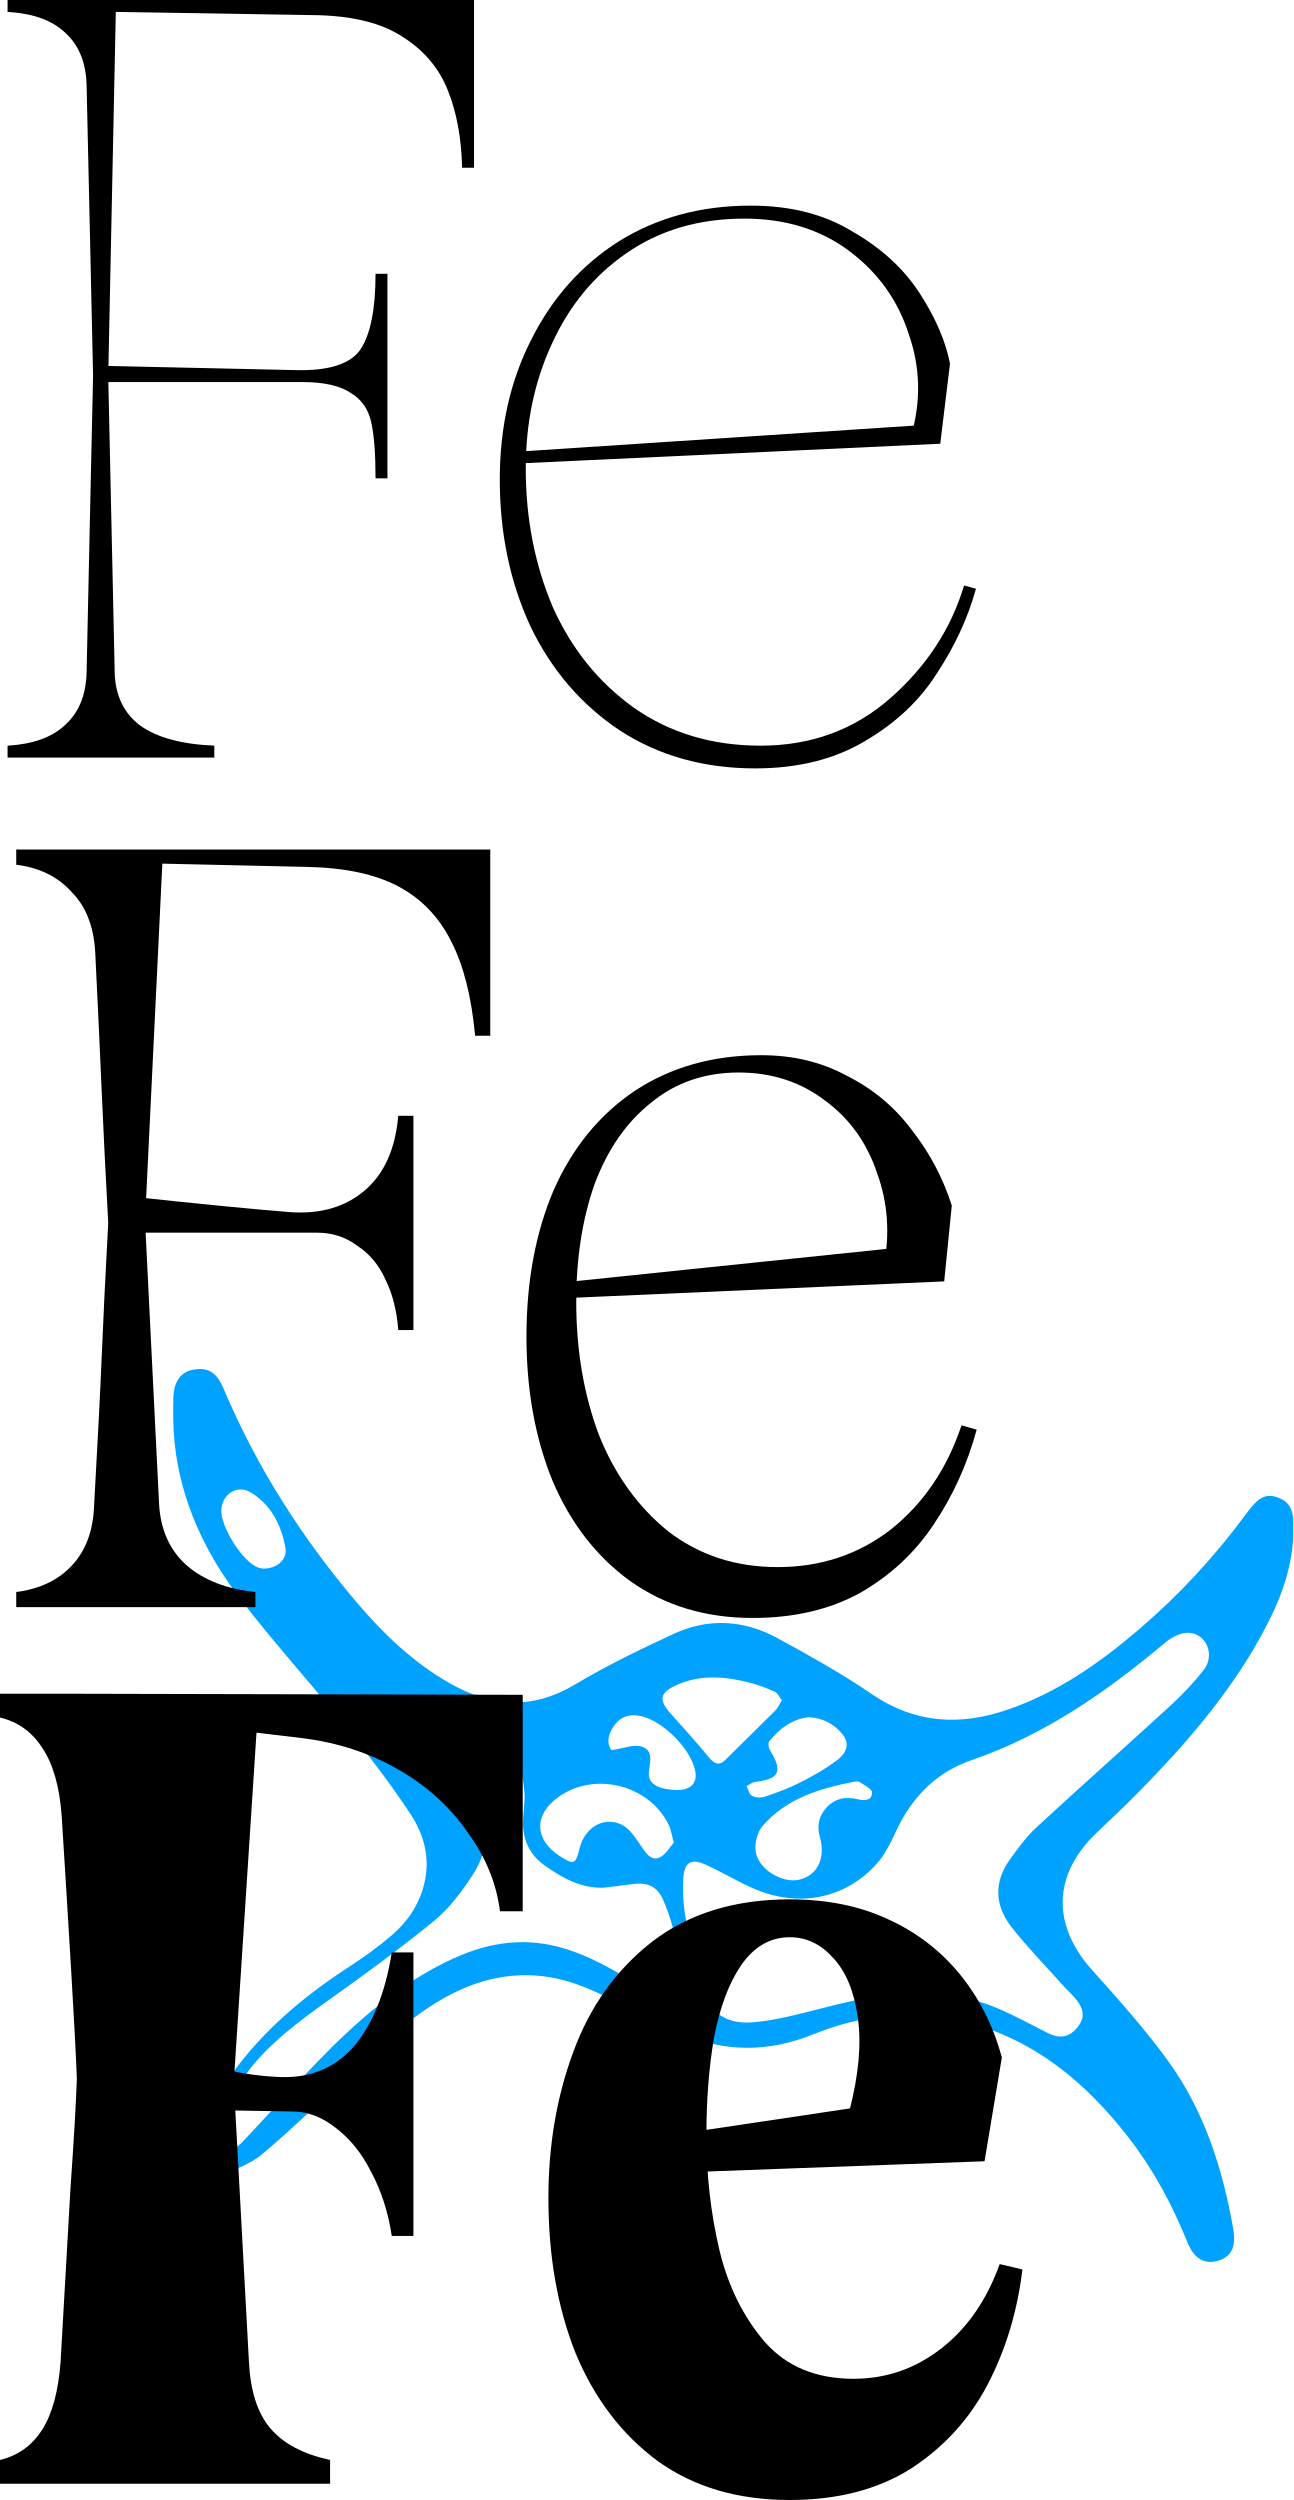
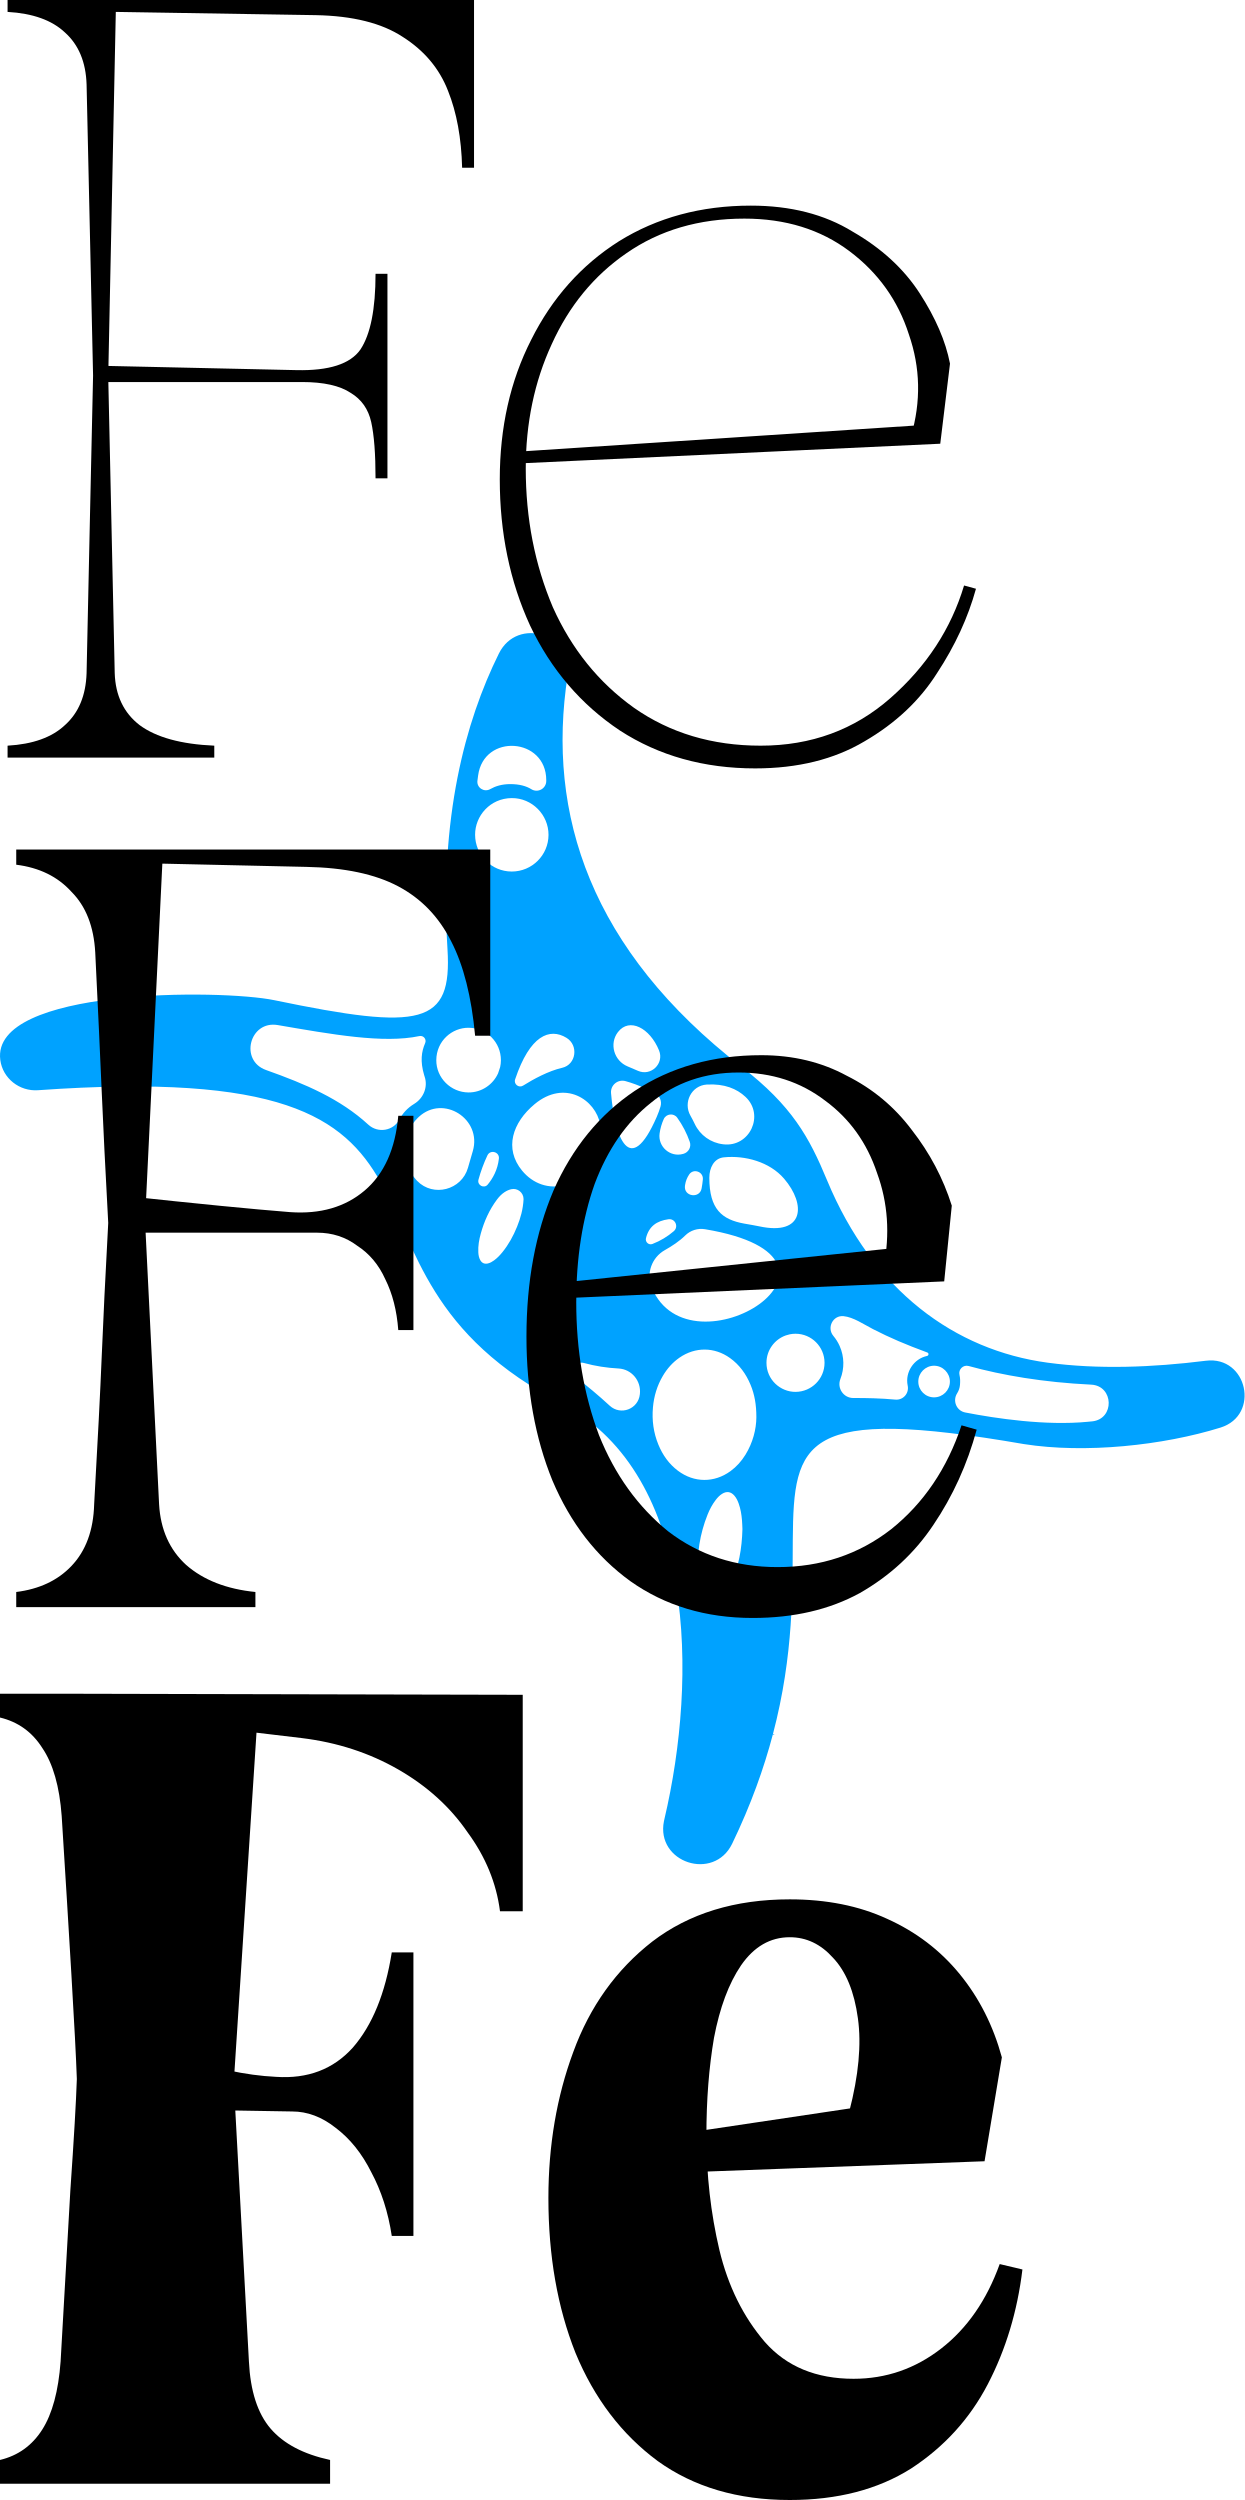
- <svg xmlns="http://www.w3.org/2000/svg" width="478" height="924" viewBox="0 0 478 924" fill="none">
-   <path d="M477.991 566.966C477.614 581.119 472.21 593.685 465.462 605.766C453.687 626.753 438.094 644.753 421.372 661.812C416.103 667.193 410.618 672.333 405.188 677.526C389.084 692.916 388.707 711.509 403.655 728.137C413.387 739.007 423.173 749.931 431.722 761.716C445.057 780.093 451.832 801.376 455.757 823.574C456.94 830.328 455.193 833.826 450.81 835.359C445.514 837.216 441.401 835.037 438.901 828.821C433.336 815.018 426.372 801.995 417.232 790.183C401.343 769.654 382.228 753.698 356.419 747.16C337.17 742.29 318.512 744.657 300.338 751.976C283.966 758.568 267.727 758.595 251.597 751.519C245.521 748.855 239.606 745.814 233.665 742.828C223.691 737.85 213.905 732.415 202.694 730.693C183.472 727.733 167.18 735.025 152.474 746.191C143.79 752.783 136.02 760.613 127.928 767.985C117.605 777.376 107.657 787.17 96.957 796.13C92.817 799.601 87.333 801.753 82.144 803.529C76.041 805.601 72.761 802.668 72.654 796.184C72.546 788.999 75.53 782.811 78.999 776.838C91.123 755.877 108.571 740.245 128.627 727.195C134.192 723.59 139.65 719.688 144.677 715.383C150.646 710.298 154.947 703.975 156.829 696.118C159.06 686.862 156.775 678.252 151.963 670.853C144.462 659.391 136.047 648.493 127.471 637.811C114.701 621.91 100.882 606.815 88.543 590.59C75.853 573.908 66.927 555.101 64.588 533.791C63.97 528.06 63.916 522.194 64.078 516.436C64.266 510.274 67.169 506.803 71.847 506.158C77.036 505.404 80.128 507.288 82.601 513.18C94.914 542.32 111.717 568.635 132.176 592.635C141.989 604.124 152.85 614.51 166.077 622.044C181.348 630.762 196.484 632.161 212.345 622.69C224.094 615.667 236.488 609.667 248.908 603.909C261.759 597.936 274.932 598.662 287.326 605.443C299.182 611.9 311.038 618.493 322.168 626.107C338.138 637.031 354.779 637.946 372.415 631.892C390.804 625.596 406.397 614.672 420.996 602.187C435.916 589.433 449.144 575.065 460.758 559.271C465.194 553.244 467.882 551.926 472.237 553.459C477.991 555.477 478.125 560.159 477.964 565.056C477.964 565.702 477.964 566.348 477.964 566.993L477.991 566.966ZM338.487 737.07C348.65 736.585 358.839 738.146 368.437 742.155C374.943 744.873 381.126 748.344 387.444 751.492C391.611 753.564 395.025 752.998 397.875 749.716C400.832 746.326 400.94 743.124 397.956 739.249C396.531 737.393 394.703 735.832 393.116 734.056C386.664 726.845 379.889 719.903 373.921 712.343C367.711 704.459 367.173 695.741 373.222 687.32C376.206 683.149 379.298 678.898 383.035 675.427C399.434 660.278 416.183 645.453 432.637 630.358C437.046 626.295 441.24 621.91 444.923 617.174C449.09 611.82 446.052 603.936 439.492 603.479C436.562 603.263 432.905 605.174 430.513 607.219C408.844 625.434 385.938 641.336 358.839 650.646C345.639 655.193 336.605 664.772 330.825 677.552C328.997 681.588 326.846 685.759 323.889 689.015C312.436 701.688 295.472 705.132 279.1 698.244C272.997 695.661 267.27 692.163 261.248 689.364C255.576 686.728 252.968 688.019 252.565 694.154C252.242 699.239 252.565 704.513 253.532 709.544C255.226 718.558 256.974 727.679 259.931 736.343C262.592 744.2 269.152 748.101 277.621 747.483C282.299 747.16 286.977 746.326 291.547 745.276C306.979 741.778 322.088 736.451 338.514 737.043L338.487 737.07ZM223.583 697.679C215.061 698.109 208.205 694.288 201.565 689.66C195.301 685.302 192.881 679.274 193.365 671.848C193.58 668.646 194.064 665.391 193.795 662.216C192.585 646.906 185.649 635.336 171.347 628.744C167.18 626.834 163.738 627.991 161.023 631.327C158.281 634.717 158.308 638.457 160.727 642.063C161.561 643.3 162.77 644.269 163.658 645.48C167.502 650.646 171.696 655.57 175.03 661.059C181.536 671.768 181.348 682.88 174.519 693.266C170.54 699.293 166.023 705.374 160.485 709.921C147.876 720.226 134.676 729.832 121.395 739.303C110.319 747.187 99.377 755.286 91.204 766.183C86.123 772.963 82.225 780.685 78.461 788.327C77.493 790.318 78.945 793.493 79.294 796.13C81.794 795.43 84.429 795 86.741 793.896C88.408 793.116 89.752 791.502 91.07 790.103C97.844 782.892 104.539 775.627 111.287 768.389C125.831 752.783 141.128 738.065 160.001 727.652C169.841 722.244 180.138 718.181 191.617 717.832C204.576 717.455 215.948 722.137 226.917 728.298C232.912 731.662 238.665 735.402 244.768 738.55C249.473 740.998 251.946 739.599 251.785 734.379C251.435 723.401 249.58 712.585 245.198 702.414C242.886 697.006 239.203 695.553 233.073 696.441C229.901 696.898 226.702 697.248 223.502 697.652L223.583 697.679ZM288.966 628.421C287.998 627.183 287.434 625.757 286.439 625.3C283.535 623.981 280.524 622.825 277.46 622.017C268.399 619.65 259.286 618.762 250.387 622.636C243.72 625.569 243.263 628.233 248.075 633.56C252.807 638.807 257.511 644.108 262.028 649.543C264.071 651.991 265.738 652.825 268.292 650.269C274.341 644.188 280.524 638.269 286.573 632.188C287.568 631.192 288.133 629.766 288.966 628.421ZM249.07 681.05C248.182 677.983 247.94 676.019 247.107 674.351C239.794 659.552 219.604 654.601 206.296 664.234C197.183 670.826 197.478 679.947 206.969 686.055C212.13 689.364 212.776 689.095 214.254 683.041C216.109 675.481 223.153 671.149 229.847 674.431C232.912 675.938 235.09 679.651 237.214 682.692C238.907 685.14 240.735 687.831 243.693 686.566C245.978 685.598 247.483 682.772 249.043 681.05H249.07ZM315.689 658.503C302.973 661.005 290.66 664.691 281.815 674.916C279.879 677.149 278.858 681.266 279.288 684.252C280.202 690.871 289.154 696.226 295.418 694.719C302.059 693.131 305.258 686.916 303.027 678.979C301.871 674.808 302.623 671.31 305.339 668.243C308.457 664.691 312.517 663.884 317.033 665.014C319.561 665.633 322.357 665.525 322.303 662.458C322.303 661.113 319.319 659.767 317.598 658.583C317.168 658.287 316.334 658.53 315.689 658.53V658.503ZM299.048 634.663C292.918 635.282 288.186 638.753 284.342 643.569C283.831 644.215 284.046 645.991 284.584 646.852C289.396 654.763 288.106 657.534 279.073 658.583C277.97 658.718 276.976 659.633 275.927 660.171C276.572 661.409 276.922 663.238 277.943 663.749C279.288 664.422 281.304 664.557 282.756 664.045C287.192 662.539 291.628 660.897 295.768 658.799C300.5 656.377 305.204 653.74 309.425 650.538C313.377 647.552 313.861 644.081 311.468 641.094C308.404 637.273 304.371 635.013 299.075 634.69L299.048 634.663ZM226.03 646.852C230.6 646.179 234.176 644.646 237.052 645.507C241.488 646.798 240.332 650.915 239.848 654.709C239.337 658.799 242.456 660.574 246.247 661.22C252.108 662.216 255.844 661.22 256.893 657.938C257.189 656.969 257.189 655.812 257 654.79C255.549 646.529 244.929 635.874 236.649 634.206C232.966 633.48 229.713 634.287 227.401 637.246C224.874 640.502 223.933 644.108 226.003 646.825L226.03 646.852ZM97.226 579.747C102.2 579.882 106.232 576.465 105.507 572.24C104.055 563.792 100.318 556.285 92.763 551.63C87.817 548.589 82.171 552.087 81.794 557.926C81.391 564.114 89.645 577.218 95.317 579.317C96.097 579.613 96.957 579.693 97.226 579.774V579.747Z" fill="#00A2FF" />
+ <svg xmlns="http://www.w3.org/2000/svg" width="460" height="924" viewBox="0 0 460 924" fill="none">
+   <path d="M445.699 502.93C425.801 505.418 405.906 506.163 387.212 503.646C352.96 499.031 322.652 477.139 305.681 436.231C299.044 420.229 292.723 408.737 274.07 394.292C218.459 351.218 201.839 301.083 209.802 249.673C212.172 234.384 191.254 227.694 184.386 241.554C171.859 266.833 162.41 302.377 165.393 350.816C167.12 378.868 155.918 380.991 101.395 369.671C81.77 365.597 -3.4 365.078 0.105 391.767C1 398.582 7.203 403.431 14.053 402.945C193.186 390.244 107.734 467.492 208.593 519.238C257.03 545.756 257.906 619.905 245.565 672.338C245.507 672.59 245.448 672.846 245.397 673.102C242.315 688.406 263.832 695.476 270.612 681.419C277.567 667.003 282.347 653.542 285.64 641.063C285.742 641.315 285.991 641.15 286.217 641.132C286.129 640.902 285.863 641.012 285.655 641.004C293.479 611.314 292.866 587.186 293.015 568.974C293.315 532.276 296.707 519.581 378.412 533.73C401.06 537.311 429.886 534.234 451.092 527.639C465.85 523.049 461.034 501.011 445.699 502.93ZM289.788 435.621C298.039 445.238 297.251 456.855 280.605 453.252C279.24 452.956 277.315 452.645 275.114 452.251C266.818 450.767 262.167 446.923 262.167 435.306C262.167 431.623 263.872 428.119 267.534 427.75C275.344 426.964 284.457 429.412 289.784 435.621H289.788ZM261.192 400.855C261.228 400.855 261.265 400.852 261.302 400.848C267.764 400.486 272.317 402.401 275.519 405.39C282.697 412.088 277.107 424.095 267.359 422.937C267.33 422.937 267.304 422.93 267.275 422.926C262.7 422.396 258.735 419.575 256.774 415.402C256.288 414.372 255.763 413.356 255.2 412.369C252.396 407.466 255.558 401.228 261.188 400.855H261.192ZM259.775 435.928C259.669 437.042 259.516 438.146 259.315 439.238C258.603 443.101 252.743 442.289 253.152 438.383C253.167 438.23 253.189 438.076 253.214 437.923C253.433 436.509 253.952 435.233 254.711 434.1C256.31 431.711 260.046 433.066 259.775 435.931V435.928ZM250.312 413.111C252.29 415.863 253.831 418.874 254.938 422.016C255.595 423.884 254.507 425.908 252.601 426.449C252.561 426.46 252.52 426.471 252.48 426.482C247.727 427.852 243.101 423.821 243.787 418.918C244.046 417.05 244.576 415.271 245.309 413.63C246.222 411.591 249.012 411.295 250.315 413.111H250.312ZM228.408 381.437C232.596 376.007 240.165 379.855 243.586 388.252C245.565 393.112 240.567 397.903 235.773 395.769C234.466 395.188 233.169 394.636 231.961 394.139C226.93 392.067 225.082 385.745 228.405 381.434L228.408 381.437ZM209.378 383.582C213.924 386.359 212.964 393.478 207.772 394.662C202.682 395.824 197.114 398.878 193.335 401.243C191.754 402.233 189.797 400.702 190.389 398.933C195.844 382.625 203.164 379.782 209.378 383.582ZM176.463 288.531C176.544 287.895 176.628 287.26 176.708 286.635C178.793 270.973 201.879 272.548 201.897 288.349C201.897 288.44 201.897 288.528 201.897 288.619C201.905 291.465 198.794 293.19 196.377 291.688C194.515 290.53 192.01 289.806 188.592 289.806C185.504 289.806 183.086 290.567 181.206 291.645C178.924 292.956 176.127 291.144 176.456 288.531H176.463ZM189.162 294.977C196.632 294.926 202.773 301.145 202.733 308.607C202.697 316.08 196.625 322.12 189.151 322.12C181.63 322.12 175.613 316.043 175.594 308.508C175.58 301.62 181.071 295.032 189.158 294.973L189.162 294.977ZM173.232 379.866C179.848 379.881 185.149 385.227 185.135 391.873C185.135 392.739 185.036 393.587 184.854 394.402C184.572 395.162 184.317 395.933 184.087 396.712C182.21 400.874 178.015 403.79 173.177 403.771C166.623 403.749 161.212 398.374 161.256 391.819C161.307 384.686 167.102 379.797 173.228 379.862L173.232 379.866ZM136.133 415.676C125.749 406.143 112.919 400.662 98.336 395.484C88.401 391.957 92.268 377.089 102.659 378.868C122.685 382.3 141.682 385.756 155.009 382.932C156.535 382.61 157.755 384.134 157.127 385.563C157.119 385.581 157.112 385.596 157.105 385.614C155.809 388.621 155.214 392.199 156.791 397.446C156.835 397.592 156.882 397.738 156.93 397.877C158.251 401.71 156.546 405.887 153.081 407.992C150.489 409.567 148.762 411.584 147.637 413.732C145.392 418.011 139.692 418.943 136.133 415.676ZM154.191 436.468C154.045 436.319 153.899 436.161 153.757 436.004C153.1 435.277 152.526 434.499 152.022 433.691C151.935 433.545 151.847 433.399 151.756 433.249C148.086 426.898 149.003 418.549 154.37 413.214C154.513 413.075 154.655 412.936 154.797 412.801C163.859 404.425 178.212 413.579 174.755 425.429C174.072 427.772 173.411 430.041 172.951 431.645C170.592 439.845 160.143 442.574 154.191 436.468ZM176.839 436.008C177.679 432.924 178.793 429.92 180.147 427.033C181.21 424.775 184.656 425.722 184.394 428.206C184.394 428.232 184.386 428.261 184.386 428.287C183.923 432.394 182.123 435.566 180.264 437.813C178.913 439.446 176.284 438.054 176.843 436.008H176.839ZM193.507 443.207C193.328 446.93 192.393 450.204 191.108 453.387C189.739 456.774 188.001 459.961 185.69 462.811C184.781 463.933 183.787 464.978 182.612 465.833C181.911 466.344 181.166 466.779 180.308 466.98C179.118 467.258 178.157 466.86 177.54 465.804C177.011 464.901 176.839 463.893 176.785 462.869C176.657 460.494 177.069 458.185 177.701 455.908C178.957 451.381 180.859 447.138 183.671 443.364C185.482 440.934 187.366 439.903 188.961 439.534C191.283 438.997 193.507 440.795 193.503 443.181V443.21L193.507 443.207ZM192.981 432.69C186.215 424.494 189.418 414.902 197.585 408.101C208.718 398.831 220.186 406.399 221.851 415.651C223.614 425.451 219.196 435.083 209.21 437.904C202.81 439.713 196.921 437.462 192.981 432.686V432.69ZM236.503 515.204C236.499 515.237 236.496 515.273 236.492 515.306C235.926 520.798 229.398 523.294 225.345 519.545C221.157 515.671 216.976 512.266 213.059 509.098C210.485 507.015 212.584 502.875 215.779 503.752C219.97 504.899 224.271 505.568 228.624 505.798C233.469 506.054 237.021 510.377 236.503 515.204ZM225.838 404.012C225.593 401.064 228.343 398.794 231.194 399.584C233.629 400.26 236.087 401.166 238.548 402.313C239.807 402.836 241.008 403.417 242.155 404.053C243.889 405.014 244.692 407.06 244.13 408.964C243.758 410.221 243.298 411.496 242.735 412.79C232.775 435.664 227.196 420.368 225.838 404.012ZM238.748 457.629C239.829 453.244 242.735 451.235 247.044 450.635C249.545 450.288 250.943 453.402 249.03 455.05C246.744 457.015 244.108 458.627 241.133 459.774C239.767 460.301 238.398 459.051 238.748 457.629ZM245.744 462.033C248.34 460.575 251.155 458.722 253.265 456.628C255.182 454.728 257.906 453.873 260.568 454.319C260.586 454.319 260.604 454.326 260.619 454.326C326.252 465.347 255.065 509.883 240.902 475.915C238.741 470.733 240.851 464.78 245.74 462.033H245.744ZM270.221 585.323C269.382 587.194 268.388 588.988 266.957 590.479C266.399 591.063 265.756 591.6 265.066 592.013C263.583 592.89 262.134 592.624 260.955 591.363C260.228 590.581 259.746 589.649 259.359 588.663C258.541 586.576 258.147 584.387 258.001 582.173C257.493 574.452 258.643 566.975 261.524 559.788C262.298 557.858 263.262 556.024 264.536 554.369C265.197 553.506 265.935 552.721 266.862 552.136C268.575 551.054 270.145 551.288 271.455 552.827C272.186 553.682 272.653 554.687 273.029 555.739C273.73 557.705 274.062 559.751 274.234 561.819C274.332 563.011 274.358 564.209 274.402 565.159C274.219 572.303 273.058 578.99 270.221 585.326V585.323ZM275.486 537.717C274.037 540.063 272.233 542.094 269.999 543.724C263.985 548.113 256.519 548.065 250.571 543.589C247.23 541.075 244.915 537.775 243.338 533.942C241.52 529.521 240.91 524.913 241.33 520.159C241.698 516.019 242.867 512.131 244.977 508.546C246.558 505.86 248.574 503.562 251.148 501.782C256.953 497.766 264.044 497.81 269.79 501.914C273.325 504.439 275.749 507.833 277.403 511.813C278.878 515.365 279.554 519.077 279.554 523.831C279.521 528.216 278.287 533.186 275.49 537.72L275.486 537.717ZM294.071 514.44C288.43 514.488 283.281 509.927 283.289 503.671C283.292 499.009 286.272 495.055 290.416 493.575C290.92 493.432 291.427 493.294 291.935 493.155C292.603 493.023 293.297 492.95 294.001 492.95C299.931 492.939 304.747 497.755 304.75 503.693C304.75 509.613 299.971 514.389 294.071 514.44ZM335.467 512.032C335.475 512.065 335.482 512.094 335.486 512.127C336.077 514.966 333.806 517.561 330.922 517.294C325.606 516.801 320.038 516.68 315.404 516.706C311.764 516.724 309.281 513.059 310.61 509.668C312.111 505.838 312.107 501.45 310.326 497.459C309.719 496.104 308.942 494.869 308.025 493.776C305.477 490.736 307.828 486.069 311.771 486.453C315.419 486.808 319.209 489.471 322.692 491.258C328.965 494.478 334.686 496.908 342.737 499.886C343.369 500.12 343.288 501.018 342.631 501.161C342.62 501.161 342.609 501.165 342.598 501.168C337.728 502.235 334.496 507.157 335.464 512.032H335.467ZM345.245 516.464C342.029 516.472 339.418 513.881 339.403 510.665C339.389 507.431 342.003 504.782 345.227 504.771C348.429 504.764 351.091 507.431 351.083 510.643C351.076 513.844 348.458 516.453 345.249 516.461L345.245 516.464ZM403.653 525.333C403.112 525.388 402.568 525.443 402.017 525.494C386.496 526.996 368.204 524.281 356.739 522.052C353.519 521.427 351.989 517.754 353.749 514.981C354.337 514.053 354.716 513.004 354.808 511.864C354.906 510.647 354.924 509.405 354.625 508.173C354.132 506.141 355.994 504.322 358.006 504.877C370.486 508.305 385.481 510.906 403.284 511.765C411.715 512.171 412.047 524.489 403.649 525.34L403.653 525.333Z" fill="#00A2FF" />
  <path d="M35.6 280H2.8V275.6C12.133 275.067 19.2 272.533 24 268C29.067 263.467 31.733 257.067 32 248.8C32.533 223.733 32.933 205.2 33.2 193.2C33.467 181.2 33.867 163.067 34.4 138.8C33.867 114.533 33.467 96.533 33.2 84.8C32.933 72.8 32.533 54.933 32 31.2C31.733 22.933 29.067 16.533 24 12C19.2 7.467 12.133 4.933 2.8 4.4V0H35.6H175.2V62H170.8C170.533 51.067 168.8 41.6 165.6 33.6C162.4 25.333 156.8 18.667 148.8 13.6C141.067 8.533 130.4 5.867 116.8 5.6L42.8 4.4L40 139.2L42.4 248.8C42.667 257.067 45.733 263.467 51.6 268C57.733 272.533 66.933 275.067 79.2 275.6V280H38.8H35.6ZM138.8 176.8C138.8 167.733 138.267 160.8 137.2 156C136.133 151.2 133.6 147.6 129.6 145.2C125.6 142.533 119.6 141.2 111.6 141.2H37.2L37.6 135.2C61.6 135.733 85.6 136.267 109.6 136.8C121.6 137.067 129.467 134.533 133.2 129.2C136.933 123.6 138.8 114.267 138.8 101.2H143.2V176.8H138.8Z" fill="black" />
  <path d="M279.119 284C260.185 284 243.519 279.333 229.119 270C214.719 260.4 203.652 247.467 195.919 231.2C188.452 214.933 184.719 196.933 184.719 177.2C184.719 158 188.585 140.8 196.319 125.6C204.052 110.133 214.852 98 228.719 89.2C242.852 80.4 259.119 76 277.519 76C292.185 76 304.719 79.2 315.119 85.6C325.785 91.733 334.052 99.333 339.919 108.4C345.785 117.467 349.519 126.133 351.119 134.4L347.519 164L193.519 171.2V166.8L345.519 156.8L336.719 161.2C340.452 148.4 340.185 135.867 335.919 123.6C331.919 111.067 324.585 100.8 313.919 92.8C303.252 84.8 290.319 80.8 275.119 80.8C258.319 80.8 243.785 85.067 231.519 93.6C219.519 101.867 210.319 113.067 203.919 127.2C197.519 141.067 194.319 156.4 194.319 173.2C194.319 191.6 197.652 208.667 204.319 224.4C211.252 239.867 221.252 252.267 234.319 261.6C247.652 270.933 263.252 275.6 281.119 275.6C299.785 275.6 315.785 269.733 329.119 258C342.452 246.267 351.519 232.4 356.319 216.4L360.719 217.6C357.785 228.267 352.985 238.667 346.319 248.8C339.919 258.933 330.985 267.333 319.519 274C308.319 280.667 294.852 284 279.119 284Z" fill="black" />
  <path d="M37.2 594H6V588.4C14.533 587.333 21.333 584.133 26.4 578.8C31.733 573.2 34.533 565.6 34.8 556C36.133 532.533 37.067 514.267 37.6 501.2C38.133 488.133 38.933 471.733 40 452C38.933 432.267 38.133 416.133 37.6 403.6C37.067 391.067 36.267 373.867 35.2 352C34.667 342.4 31.733 334.933 26.4 329.6C21.333 324 14.533 320.667 6 319.6V314H37.2H181.2V382.8H175.6C174.267 368.4 171.333 356.8 166.8 348C162.267 338.933 155.733 332.133 147.2 327.6C138.667 323.067 127.333 320.667 113.2 320.4L60 319.2L53.6 451.2L58.8 556C59.333 565.333 62.667 572.8 68.8 578.4C75.2 584 83.733 587.333 94.4 588.4V594H56.4H37.2ZM147.2 491.6C146.667 484.4 145.067 478.133 142.4 472.8C140 467.467 136.533 463.333 132 460.4C127.733 457.2 122.8 455.6 117.2 455.6H45.6L46 442C73.2 444.933 93.6 446.933 107.2 448C118.4 448.8 127.6 446.133 134.8 440C142 433.867 146.133 424.667 147.2 412.4H152.8V491.6H147.2Z" fill="black" />
  <path d="M278.178 598C260.845 598 245.778 593.467 232.978 584.4C220.445 575.333 210.845 562.933 204.178 547.2C197.778 531.467 194.578 513.733 194.578 494C194.578 473.733 197.911 455.733 204.578 440C211.511 424.267 221.511 412 234.578 403.2C247.911 394.4 263.511 390 281.378 390C293.111 390 303.645 392.533 312.978 397.6C322.578 402.4 330.578 409.067 336.978 417.6C343.645 426.133 348.578 435.467 351.778 445.6L348.978 473.6L204.178 480V474.4L342.978 460L326.578 468.4C328.978 456.133 328.178 444.533 324.178 433.6C320.445 422.4 314.045 413.467 304.978 406.8C295.911 399.867 285.245 396.4 272.978 396.4C260.445 396.4 249.645 400.133 240.578 407.6C231.511 414.8 224.578 424.8 219.778 437.6C215.245 450.4 212.978 464.933 212.978 481.2C212.978 499.067 215.778 515.467 221.378 530.4C227.245 545.067 235.778 556.933 246.978 566C258.445 574.8 271.911 579.2 287.378 579.2C303.378 579.2 317.378 574.533 329.378 565.2C341.378 555.6 350.045 542.8 355.378 526.8L360.978 528.4C357.511 541.2 352.178 552.933 344.978 563.6C338.045 574 328.978 582.4 317.778 588.8C306.578 594.933 293.378 598 278.178 598Z" fill="black" />
  <path d="M24 918H0V909.2C6.667 907.6 11.867 903.867 15.6 898C19.333 892.133 21.6 883.733 22.4 872.8C23.733 849.6 24.933 828.533 26 809.6C27.333 790.4 28.133 776.667 28.4 768.4C28.133 760.667 27.467 747.867 26.4 730C25.333 711.867 24.133 692.267 22.8 671.2C22 660.267 19.6 651.867 15.6 646C11.867 640.133 6.667 636.4 0 634.8V626H24L193.2 626.4V706.4H184.8C183.467 696 179.467 686.267 172.8 677.2C166.4 667.867 157.867 660.133 147.2 654C136.533 647.867 124.667 644 111.6 642.4L94.8 640.4L86.4 769.6L92 872.8C92.533 883.733 95.2 892 100 897.6C104.8 903.2 112.133 907.067 122 909.2V918H90H24ZM144.8 826.4C143.467 817.6 140.933 809.733 137.2 802.8C133.733 795.867 129.333 790.4 124 786.4C118.933 782.4 113.6 780.4 108 780.4L84.4 780V765.2C90.533 766.533 96.4 767.333 102 767.6C113.733 768.4 123.2 764.8 130.4 756.8C137.6 748.533 142.4 736.8 144.8 721.6H152.8V826.4H144.8Z" fill="black" />
-   <path d="M291.888 924C272.688 924 256.421 919.2 243.087 909.6C229.754 899.733 219.621 886.4 212.688 869.6C206.021 852.8 202.688 833.733 202.688 812.4C202.688 792.933 205.754 774.933 211.887 758.4C218.021 741.6 227.754 728 241.087 717.6C254.687 707.2 271.621 702 291.888 702C305.488 702 317.488 704.4 327.888 709.2C338.554 714 347.487 720.8 354.688 729.6C361.887 738.4 367.087 748.667 370.288 760.4L363.888 798.8L234.288 803.6V791.2L330.688 776.8L313.888 780.4C317.354 767.067 318.421 755.6 317.087 746C315.754 736.133 312.688 728.667 307.888 723.6C303.354 718.533 298.021 716 291.888 716C284.688 716 278.688 719.467 273.888 726.4C269.354 733.067 266.021 742 263.888 753.2C262.021 764.133 261.087 776.133 261.087 789.2C261.087 803.867 262.688 818 265.888 831.6C269.088 844.933 274.688 856.267 282.688 865.6C290.688 874.667 301.621 879.2 315.487 879.2C327.487 879.2 338.288 875.467 347.888 868C357.488 860.533 364.688 850.133 369.488 836.8L377.888 838.8C376.021 854.267 371.754 868.4 365.087 881.2C358.421 894 348.954 904.4 336.688 912.4C324.421 920.133 309.488 924 291.888 924Z" fill="black" />
+   <path d="M291.888 924C272.688 924 256.421 919.2 243.087 909.6C229.754 899.733 219.621 886.4 212.688 869.6C206.021 852.8 202.688 833.733 202.688 812.4C202.688 792.933 205.754 774.933 211.887 758.4C218.021 741.6 227.754 728 241.087 717.6C254.688 707.2 271.621 702 291.888 702C305.488 702 317.488 704.4 327.888 709.2C338.554 714 347.487 720.8 354.688 729.6C361.887 738.4 367.087 748.667 370.288 760.4L363.888 798.8L234.288 803.6V791.2L330.688 776.8L313.888 780.4C317.354 767.067 318.421 755.6 317.087 746C315.754 736.133 312.688 728.667 307.888 723.6C303.354 718.533 298.021 716 291.888 716C284.688 716 278.688 719.467 273.888 726.4C269.354 733.067 266.021 742 263.888 753.2C262.021 764.133 261.087 776.133 261.087 789.2C261.087 803.867 262.688 818 265.888 831.6C269.088 844.933 274.688 856.267 282.688 865.6C290.688 874.667 301.621 879.2 315.487 879.2C327.487 879.2 338.288 875.467 347.888 868C357.488 860.533 364.688 850.133 369.488 836.8L377.888 838.8C376.021 854.267 371.754 868.4 365.087 881.2C358.421 894 348.954 904.4 336.688 912.4C324.421 920.133 309.488 924 291.888 924Z" fill="black" />
</svg>
